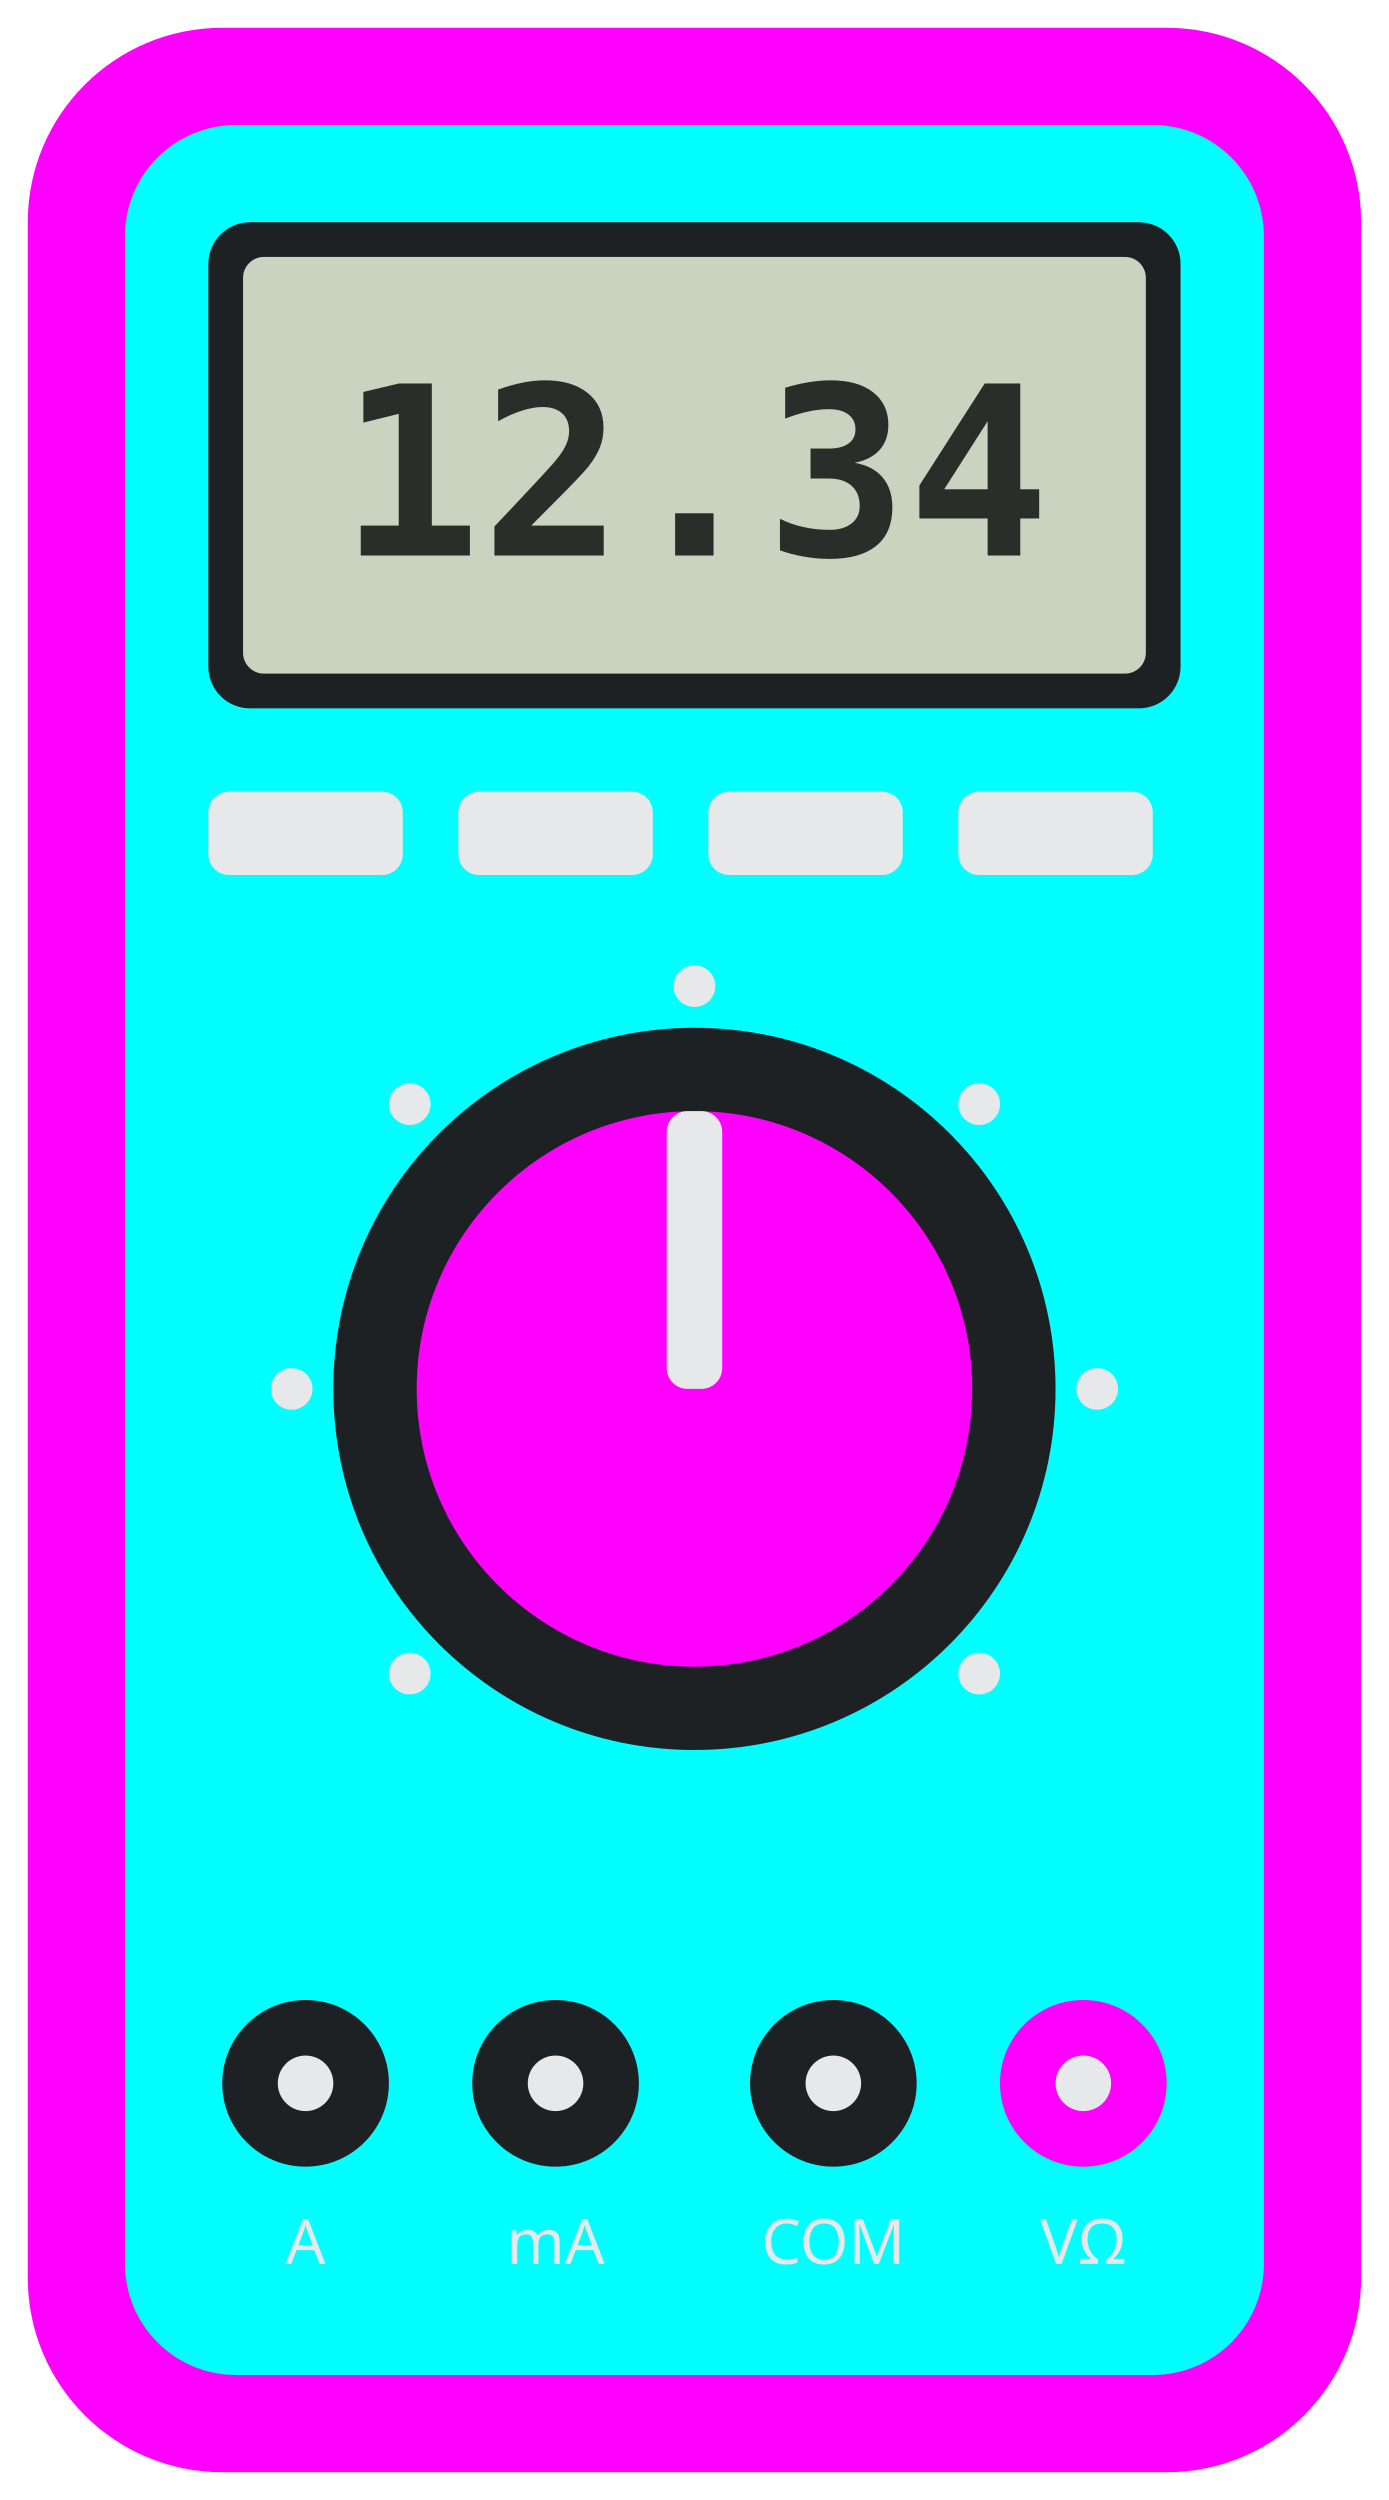
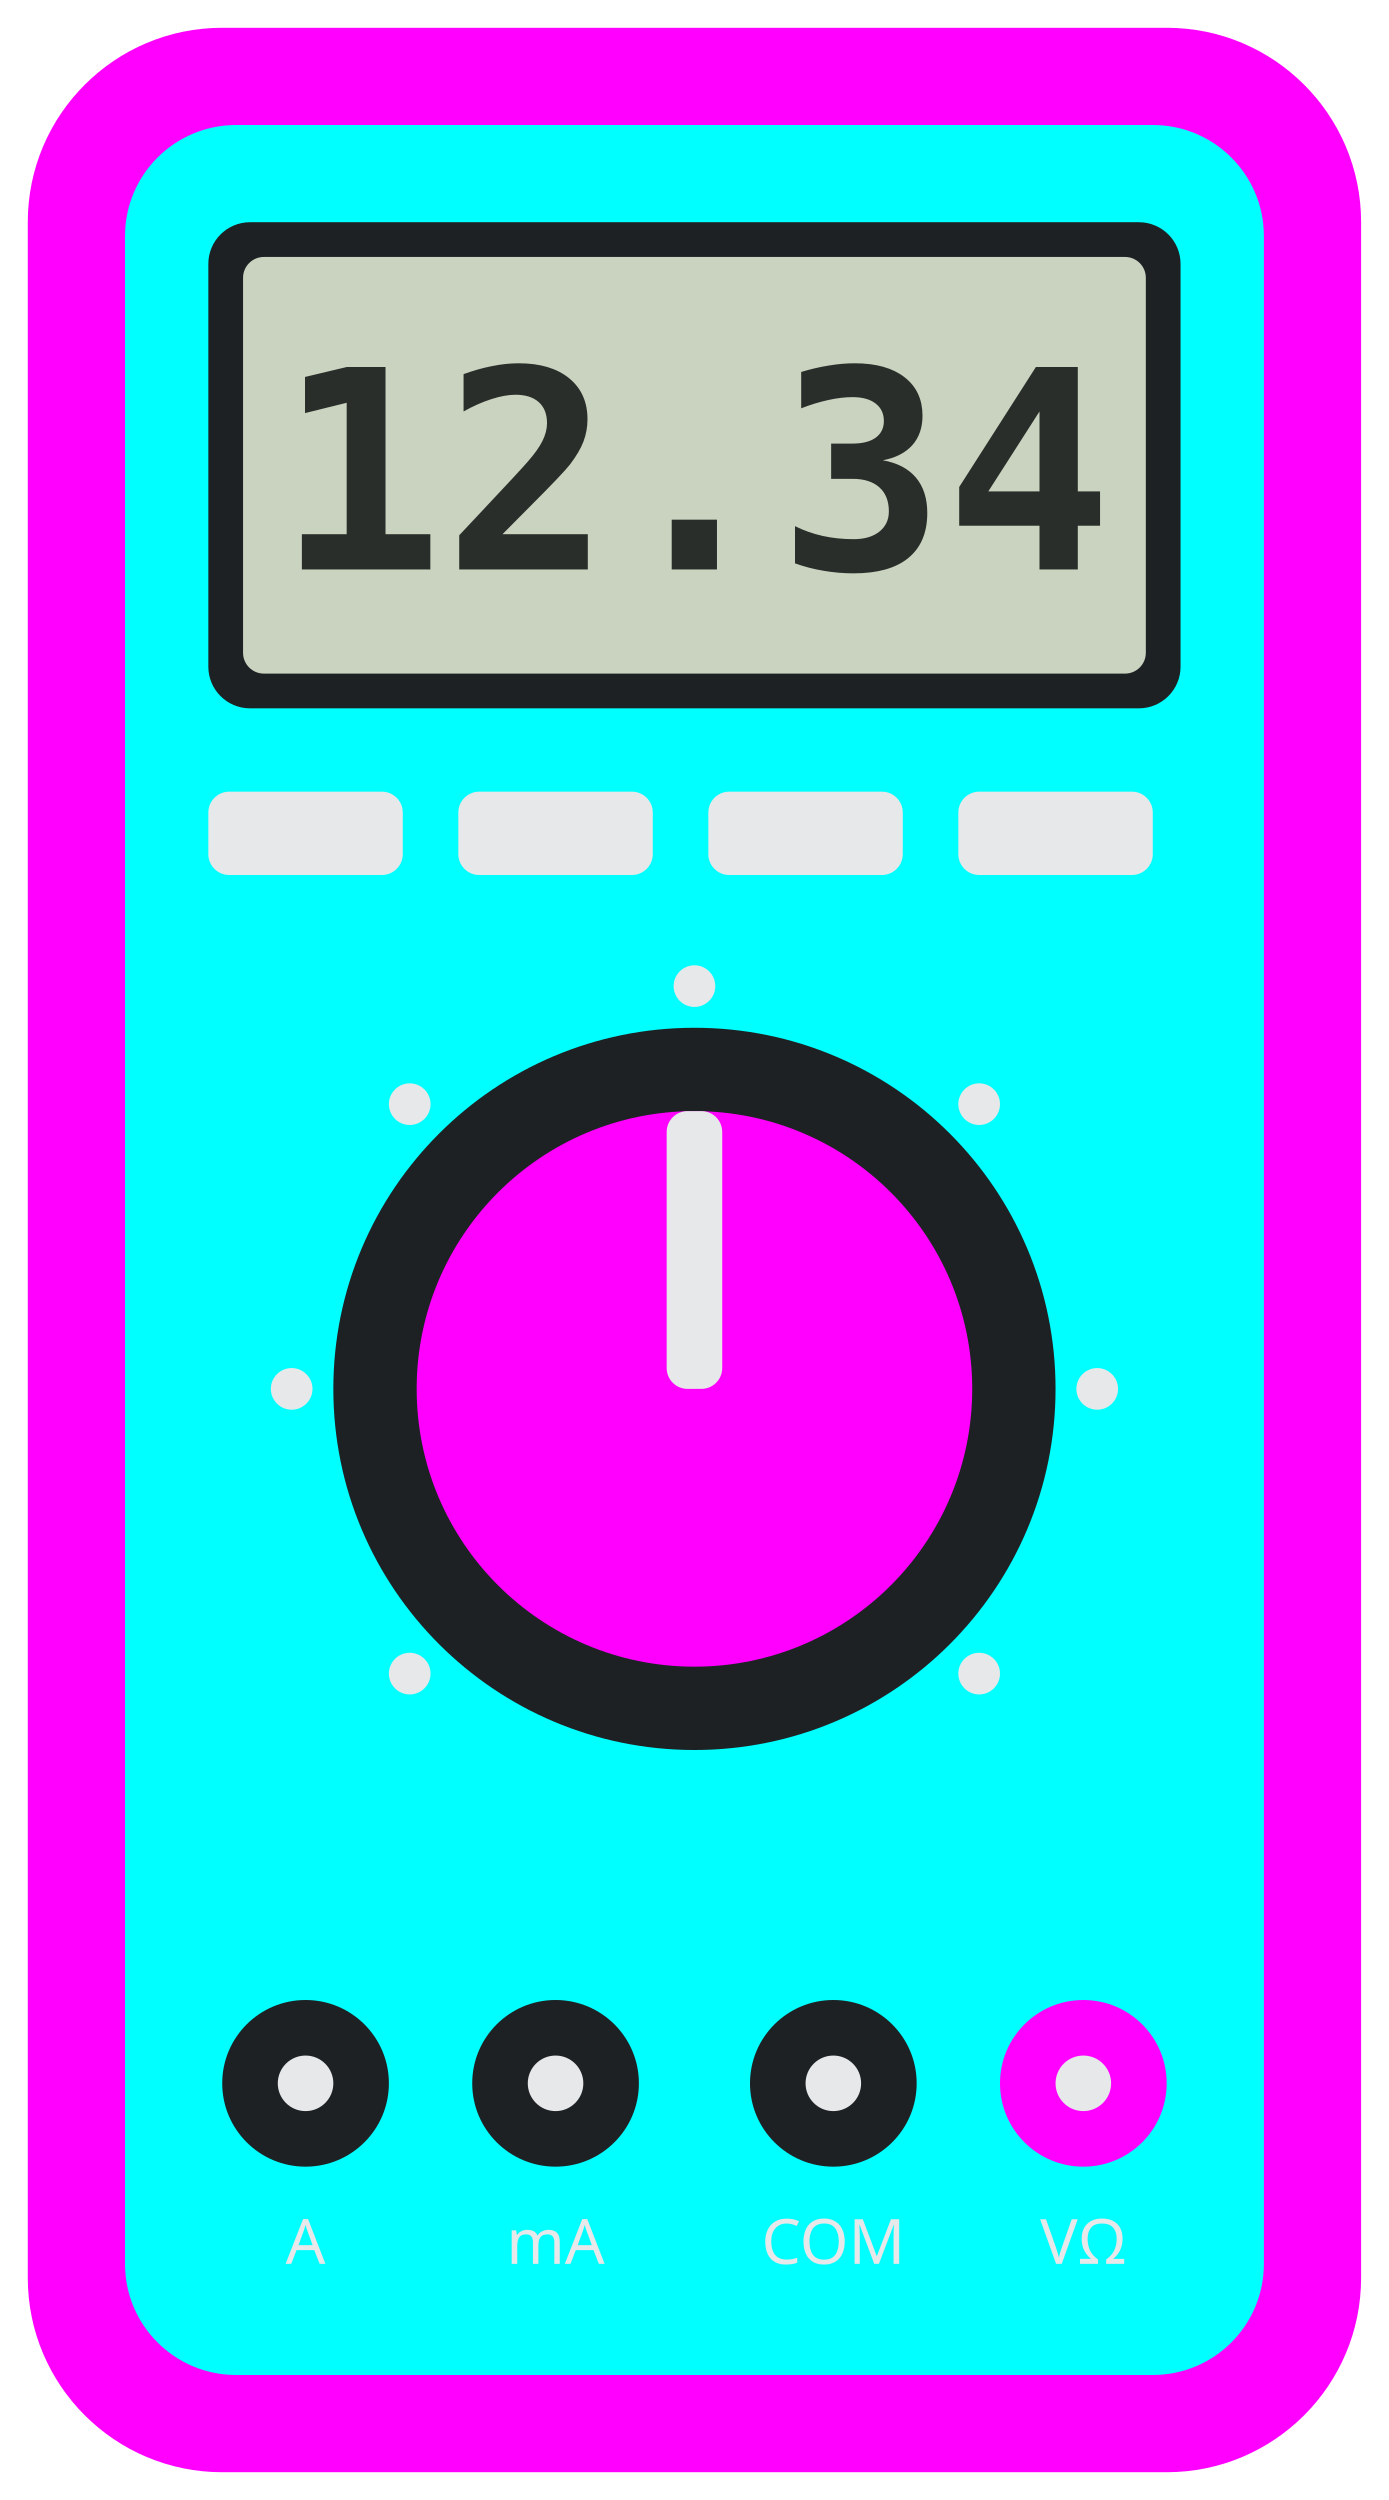
<svg xmlns="http://www.w3.org/2000/svg" viewBox="0 0 200 360" width="200" height="360">
  <style>
    .primary { fill: #FF00FF; }
    .secondary { fill: #00FFFF; }
    .lcd { fill: #C9D3C0; }
-     .lcdtext { fill: #2A2E2A; font: bold 34px monospace; }
+     .lcdtext { fill: #2A2E2A; font-weight: bold; font-size: 40px; font-family: monospace; }
    .light { fill: #E6E8EA; }
    .dark { fill: #1E2124; }
-     .label { fill: #E6E8EA; font: 9px sans-serif; text-anchor: middle; }
+     .label { fill: #E6E8EA; font-size: 9px; font-family: sans-serif; text-anchor: middle; }
  </style>
  <rect class="primary" x="4" y="4" width="192" height="352" rx="28" />
  <rect class="secondary" x="18" y="18" width="164" height="324" rx="16" />
  <rect class="dark" x="30" y="32" width="140" height="70" rx="6" />
  <rect class="lcd" x="35" y="37" width="130" height="60" rx="3" />
-   <text class="lcdtext" x="100" y="80" text-anchor="middle">12.34</text>
+   <text style="font-weight:bold;font-size:40px;font-family:monospace" class="lcdtext" x="100" y="82" text-anchor="middle">12.34</text>
  <g class="light">
    <rect x="30" y="114" width="28" height="12" rx="3" />
    <rect x="66" y="114" width="28" height="12" rx="3" />
    <rect x="102" y="114" width="28" height="12" rx="3" />
    <rect x="138" y="114" width="28" height="12" rx="3" />
  </g>
  <circle class="dark" cx="100" cy="200" r="52" />
  <circle class="primary" cx="100" cy="200" r="40" />
  <rect class="light" x="96" y="160" width="8" height="40" rx="3" />
  <g class="light">
    <circle cx="100" cy="142" r="3" />
    <circle cx="141" cy="159" r="3" />
    <circle cx="158" cy="200" r="3" />
    <circle cx="141" cy="241" r="3" />
    <circle cx="59" cy="241" r="3" />
    <circle cx="42" cy="200" r="3" />
    <circle cx="59" cy="159" r="3" />
  </g>
  <g>
    <circle class="dark" cx="44" cy="300" r="12" />
    <circle class="dark" cx="80" cy="300" r="12" />
    <circle class="dark" cx="120" cy="300" r="12" />
    <circle class="primary" cx="156" cy="300" r="12" />
    <circle class="light" cx="44" cy="300" r="4" />
    <circle class="light" cx="80" cy="300" r="4" />
    <circle class="light" cx="120" cy="300" r="4" />
    <circle class="light" cx="156" cy="300" r="4" />
  </g>
-   <text class="label" x="44" y="326">A</text>
-   <text class="label" x="80" y="326">mA</text>
-   <text class="label" x="120" y="326">COM</text>
-   <text class="label" x="156" y="326">VΩ</text>
+   <text style="font-size:9px;font-family:sans-serif" class="label" x="44" y="326">A</text>
+   <text style="font-size:9px;font-family:sans-serif" class="label" x="80" y="326">mA</text>
+   <text style="font-size:9px;font-family:sans-serif" class="label" x="120" y="326">COM</text>
+   <text style="font-size:9px;font-family:sans-serif" class="label" x="156" y="326">VΩ</text>
</svg>
